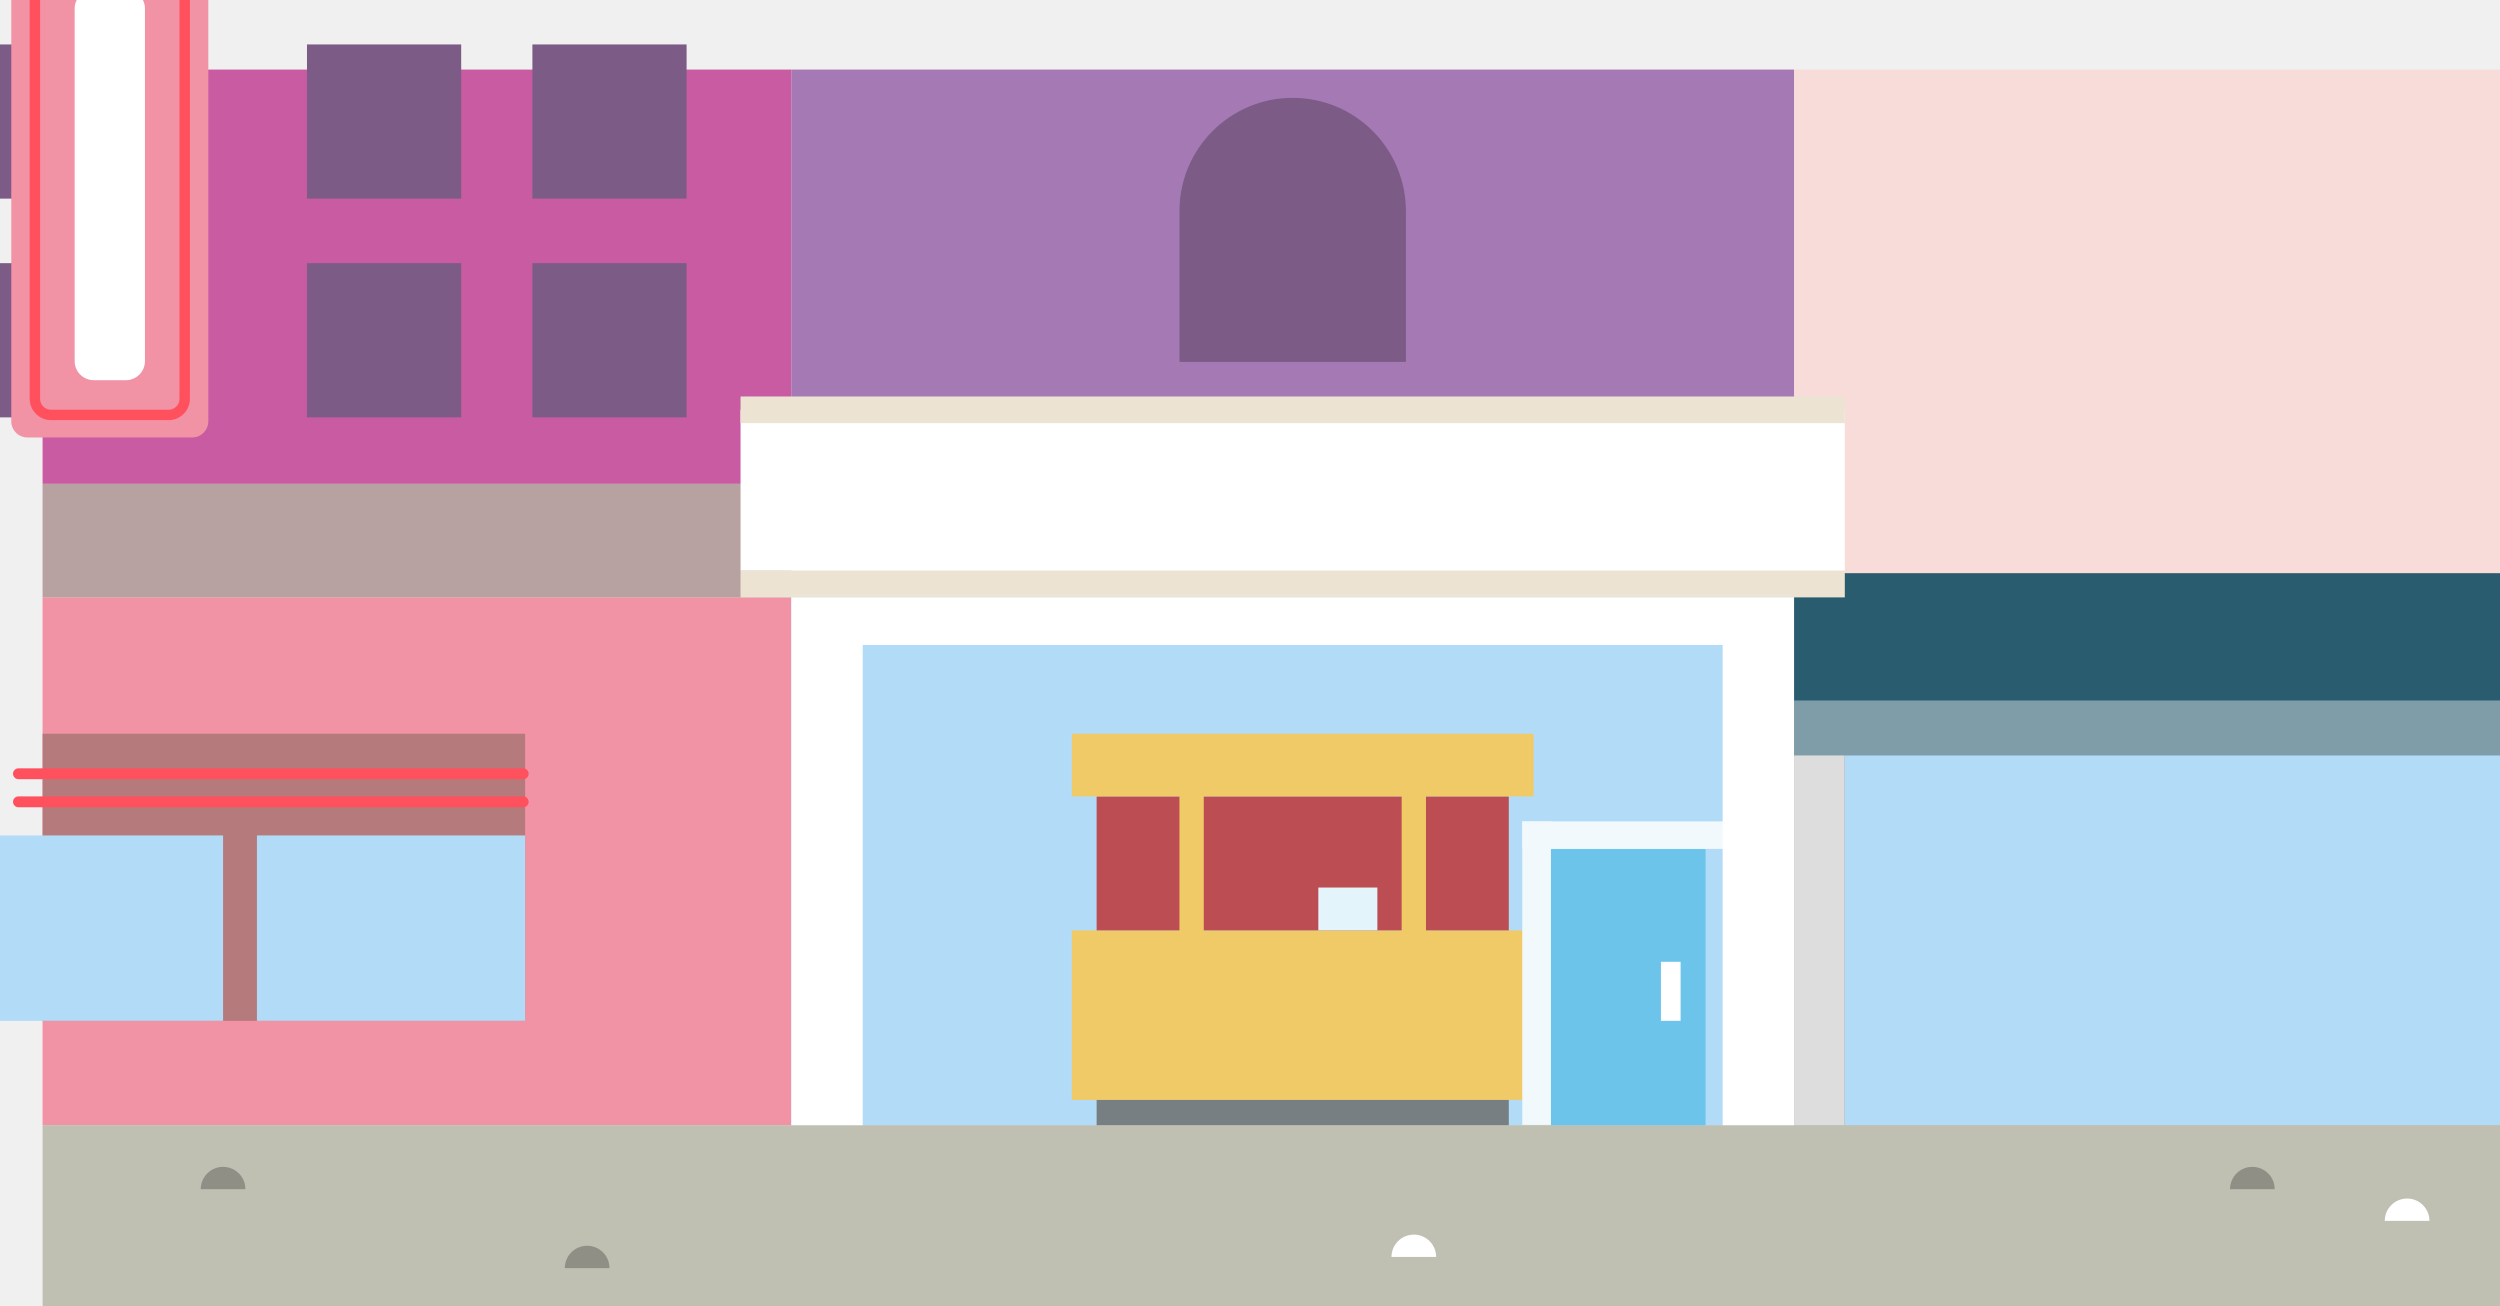
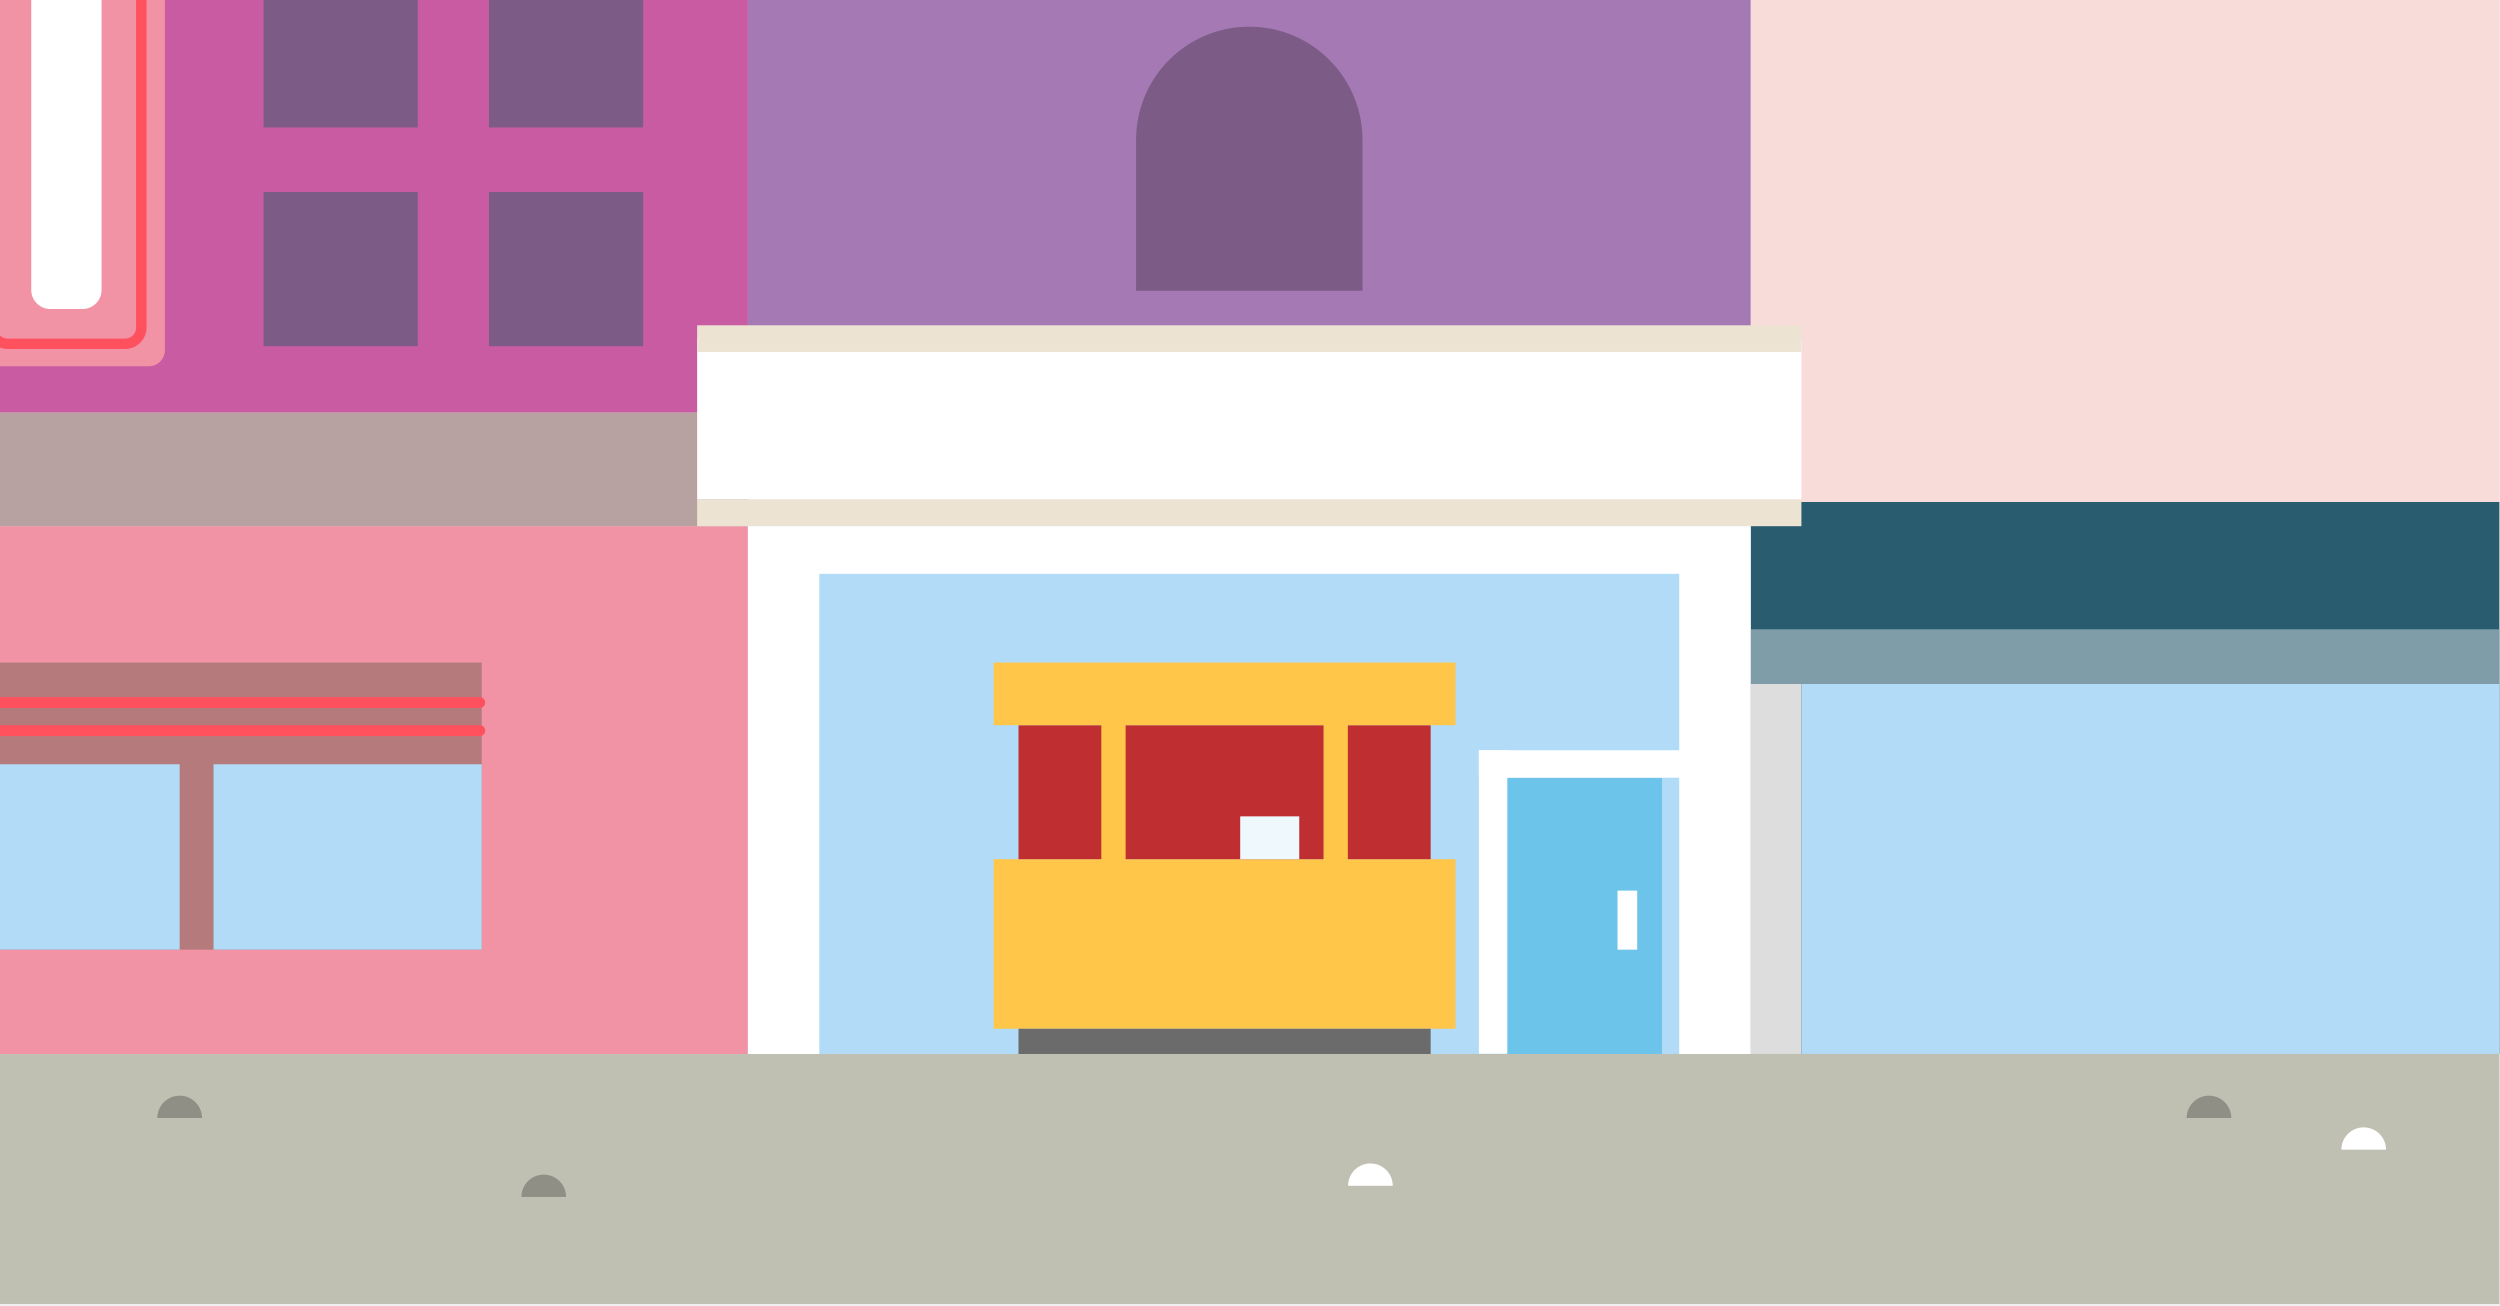
<svg xmlns="http://www.w3.org/2000/svg" xmlns:xlink="http://www.w3.org/1999/xlink" width="1440px" height="752px" viewBox="0 0 1440 752" version="1.1">
  <defs>
    <polygon id="path-1" points="0 832 1490.623 832 1490.623 0.911 0 0.911" />
  </defs>
  <g id="Page-1" stroke="none" stroke-width="1" fill="none" fill-rule="evenodd">
    <g id="orpheum">
-       <g id="Page-1" transform="translate(-26, -40)">
+       <g id="Page-1" transform="translate(-51, -81)">
        <polygon id="Fill-1" fill="#F7DCDA" points="50.541 688.099 1490.622 688.099 1490.622 80.089 50.541 80.089" />
        <polygon id="Fill-2" fill="#2A5C70" points="1059.36 688.099 1490.622 688.099 1490.622 370.151 1059.36 370.151" />
        <polygon id="Fill-3" fill="#B1DBF6" points="1088.611 688.099 1490.622 688.099 1490.622 474.977 1088.611 474.977" />
        <polygon id="Fill-4" fill="#DDDDDD" points="1059.361 688.099 1088.611 688.099 1088.611 474.977 1059.361 474.977" />
        <polygon id="Fill-5" fill="#C85BA2" points="50.541 318.704 481.803 318.704 481.803 80.089 50.541 80.089" />
        <polygon id="Fill-6" fill="#F292A5" points="50.541 688.099 481.803 688.099 481.803 384.094 50.541 384.094" />
        <polygon id="Fill-7" fill="#B1DBF6" points="481.803 688.099 1059.361 688.099 1059.361 370.152 481.803 370.152" />
        <polygon id="Fill-8" fill="#BFBFB2" points="50.541 832.089 1490.622 832.089 1490.622 688.099 50.541 688.099" />
-         <polygon id="Fill-9" fill="#FFC64A" points="643.361 673.566 909.361 673.566 909.361 575.901 643.361 575.901" />
-         <polygon id="Fill-10" fill="#6B6B6B" points="657.658 688.099 895.064 688.099 895.064 673.566 657.658 673.566" />
-         <polygon id="Fill-11" fill="#BF2F31" points="657.658 575.901 895.064 575.901 895.064 498.72 657.658 498.72" />
-         <polygon id="Fill-12" fill="#FFC64A" points="643.361 498.72 909.361 498.72 909.361 462.632 643.361 462.632" />
-         <polygon id="Fill-13" fill="#FFC64A" points="833.361 586.928 847.361 586.928 847.361 480.676 833.361 480.676" />
-         <polygon id="Fill-14" fill="#FFC64A" points="705.361 586.928 719.361 586.928 719.361 480.676 705.361 480.676" />
-         <polygon id="Fill-15" fill="#EFF9FD" points="785.361 575.901 819.361 575.901 819.361 551.222 785.361 551.222" />
+         <polygon id="Fill-9" fill="#FFC64A" points="623.361 673.566 889.361 673.566 889.361 575.901 623.361 575.901" />
+         <polygon id="Fill-10" fill="#6B6B6B" points="637.658 688.099 875.064 688.099 875.064 673.566 637.658 673.566" />
+         <polygon id="Fill-11" fill="#BF2F31" points="637.658 575.901 875.064 575.901 875.064 498.72 637.658 498.72" />
+         <polygon id="Fill-12" fill="#FFC64A" points="623.361 498.72 889.361 498.72 889.361 462.632 623.361 462.632" />
+         <polygon id="Fill-13" fill="#FFC64A" points="813.361 586.928 827.361 586.928 827.361 480.676 813.361 480.676" />
+         <polygon id="Fill-14" fill="#FFC64A" points="685.361 586.928 699.361 586.928 699.361 480.676 685.361 480.676" />
+         <polygon id="Fill-15" fill="#EFF9FD" points="765.361 575.901 799.361 575.901 799.361 551.222 765.361 551.222" />
        <polygon id="Fill-18" fill="#FFFFFF" points="902.837 687.933 919.837 687.933 919.837 513.144 902.837 513.144" />
        <polygon id="Fill-19" fill="#FFFFFF" points="1019.837 687.933 1036.837 687.933 1036.837 513.144 1019.837 513.144" />
        <polygon id="Fill-20" fill="#FFFFFF" points="902.837 528.959 1019.837 528.959 1019.837 513.143 902.837 513.143" />
        <polygon id="Fill-21" fill="#6CC4EB" points="919.361 688.099 1008.314 688.099 1008.314 529.125 919.361 529.125" />
        <polygon id="Fill-23" fill="#6CC4EB" points="919.361 688.099 1008.314 688.099 1008.314 529.125 919.361 529.125" />
        <polygon id="Fill-24" fill="#FFFFFF" points="982.694 627.997 994.027 627.997 994.027 593.997 982.694 593.997" />
        <polygon id="Fill-25" fill="#A57AB4" points="481.803 279.015 1059.361 279.015 1059.361 80.089 481.803 80.089" />
        <polygon id="Fill-26" fill="#B8A2A1" points="50.541 384.094 481.803 384.094 481.803 318.704 50.541 318.704" />
        <polygon id="Fill-27" fill="#B57A7C" points="50.541 627.997 328.484 627.997 328.484 462.631 50.541 462.631" />
        <polygon id="Fill-28" fill="#B1DBF6" points="173.991 627.997 328.483 627.997 328.483 521.217 173.991 521.217" />
        <polygon id="Fill-29" fill="#B1DBF6" points="0 627.997 154.492 627.997 154.492 521.217 0 521.217" />
-         <polygon id="Fill-16" fill="#B1DBF6" opacity="0.177" points="481.803 370.152 481.803 688.099 919.361 688.099 919.361 529.126 1008.314 529.126 1008.314 688.099 1059.361 688.099 1059.361 370.152" />
        <g id="Group-55" transform="translate(0, 0.089)">
          <path d="M36.628,504.886 L327.358,504.886 C329.078,504.886 330.486,503.479 330.486,501.758 C330.486,500.038 329.078,498.631 327.358,498.631 L36.628,498.631 C34.908,498.631 33.5,500.038 33.5,501.758 C33.5,503.479 34.908,504.886 36.628,504.886 L36.628,504.886 Z" id="Fill-30" fill="#FF505E" />
          <path d="M36.628,488.719 L327.358,488.719 C329.078,488.719 330.486,487.312 330.486,485.591 C330.486,483.87 329.078,482.464 327.358,482.464 L36.628,482.464 C34.908,482.464 33.5,483.87 33.5,485.591 C33.5,487.312 34.908,488.719 36.628,488.719" id="Fill-32" fill="#FF505E" />
          <mask id="mask-2" fill="white">
            <use xlink:href="#path-1" />
          </mask>
          <g id="Clip-35" />
          <polygon id="Fill-34" fill="#FFFFFF" mask="url(#mask-2)" points="452.552 368.651 1088.611 368.651 1088.611 275.96 452.552 275.96" />
          <polygon id="Fill-36" fill="#ECE3D2" mask="url(#mask-2)" points="452.552 384.005 1088.611 384.005 1088.611 368.651 452.552 368.651" />
          <polygon id="Fill-37" fill="#ECE3D2" mask="url(#mask-2)" points="452.552 283.637 1088.611 283.637 1088.611 268.283 452.552 268.283" />
          <polygon id="Fill-38" fill="#7F9DA9" mask="url(#mask-2)" points="1059.361 474.887 1490.623 474.887 1490.623 443.389 1059.361 443.389" />
          <polygon id="Fill-39" fill="#FFFFFF" mask="url(#mask-2)" points="1045.655 384.005 1031.948 384.005 1018.242 384.005 522.922 384.005 509.216 384.005 495.51 384.005 481.803 384.005 481.803 411.417 481.803 688.01 495.51 688.01 509.216 688.01 522.922 688.01 522.922 411.417 1018.242 411.417 1018.242 688.01 1031.948 688.01 1045.655 688.01 1059.361 688.01 1059.361 411.417 1059.361 384.005" />
          <path d="M770.582,96.268 L770.582,96.268 C806.603,96.268 835.803,125.468 835.803,161.489 L835.803,248.399 L705.361,248.399 L705.361,161.489 C705.361,125.468 734.561,96.268 770.582,96.268" id="Fill-40" fill="#7C5C87" mask="url(#mask-2)" />
          <polygon id="Fill-41" fill="#7C5C87" mask="url(#mask-2)" points="332.659 280.319 421.479 280.319 421.479 191.499 332.659 191.499" />
          <polygon id="Fill-42" fill="#7C5C87" mask="url(#mask-2)" points="332.659 154.325 421.479 154.325 421.479 65.505 332.659 65.505" />
          <polygon id="Fill-43" fill="#7C5C87" mask="url(#mask-2)" points="202.824 280.319 291.644 280.319 291.644 191.499 202.824 191.499" />
          <polygon id="Fill-44" fill="#7C5C87" mask="url(#mask-2)" points="202.824 154.325 291.644 154.325 291.644 65.505 202.824 65.505" />
          <polygon id="Fill-45" fill="#7C5C87" mask="url(#mask-2)" points="11.675 280.319 100.495 280.319 100.495 191.499 11.675 191.499" />
          <polygon id="Fill-46" fill="#7C5C87" mask="url(#mask-2)" points="11.675 154.325 100.495 154.325 100.495 65.505 11.675 65.505" />
          <path d="M41.79,0.911 L136.701,0.911 C141.811,0.911 145.992,5.092 145.992,10.202 L145.992,282.606 C145.992,287.716 141.811,291.896 136.701,291.896 L41.79,291.896 C36.68,291.896 32.499,287.716 32.499,282.606 L32.499,10.202 C32.499,5.092 36.68,0.911 41.79,0.911" id="Fill-47" fill="#F292A5" mask="url(#mask-2)" />
          <path d="M55.395,13.882 L123.097,13.882 C128.207,13.882 132.387,18.063 132.387,23.173 L132.387,269.635 C132.387,274.745 128.207,278.926 123.097,278.926 L55.395,278.926 C50.285,278.926 46.104,274.745 46.104,269.635 L46.104,23.173 C46.104,18.063 50.285,13.882 55.395,13.882 L55.395,13.882 Z" id="Stroke-48" stroke="#FF505E" stroke-width="6" mask="url(#mask-2)" />
          <path d="M98.505,258.899 L79.986,258.899 C73.917,258.899 68.997,253.979 68.997,247.909 L68.997,44.9 C68.997,38.831 73.917,33.91 79.986,33.91 L98.505,33.91 C104.574,33.91 109.495,38.831 109.495,44.9 L109.495,247.909 C109.495,253.979 104.574,258.899 98.505,258.899" id="Fill-49" fill="#FFFFFF" mask="url(#mask-2)" />
          <path d="M141.623,724.889 C141.623,717.782 147.385,712.02 154.492,712.02 C161.601,712.02 167.362,717.782 167.362,724.889 L141.623,724.889 Z" id="Fill-50" fill="#8F8F85" mask="url(#mask-2)" />
          <path d="M351.33,770.35 C351.33,763.243 357.092,757.481 364.199,757.481 C371.307,757.481 377.069,763.243 377.069,770.35 L351.33,770.35 Z" id="Fill-51" fill="#8F8F85" mask="url(#mask-2)" />
          <path d="M827.491,763.916 C827.491,756.809 833.253,751.047 840.36,751.047 C847.468,751.047 853.23,756.809 853.23,763.916 L827.491,763.916 Z" id="Fill-52" fill="#FFFFFF" mask="url(#mask-2)" />
          <path d="M1310.491,724.889 C1310.491,717.782 1316.253,712.02 1323.36,712.02 C1330.469,712.02 1336.23,717.782 1336.23,724.889 L1310.491,724.889 Z" id="Fill-53" fill="#8F8F85" mask="url(#mask-2)" />
          <path d="M1399.621,743.133 C1399.621,736.026 1405.383,730.264 1412.491,730.264 C1419.599,730.264 1425.361,736.026 1425.361,743.133 L1399.621,743.133 Z" id="Fill-54" fill="#FFFFFF" mask="url(#mask-2)" />
        </g>
      </g>
    </g>
  </g>
</svg>
